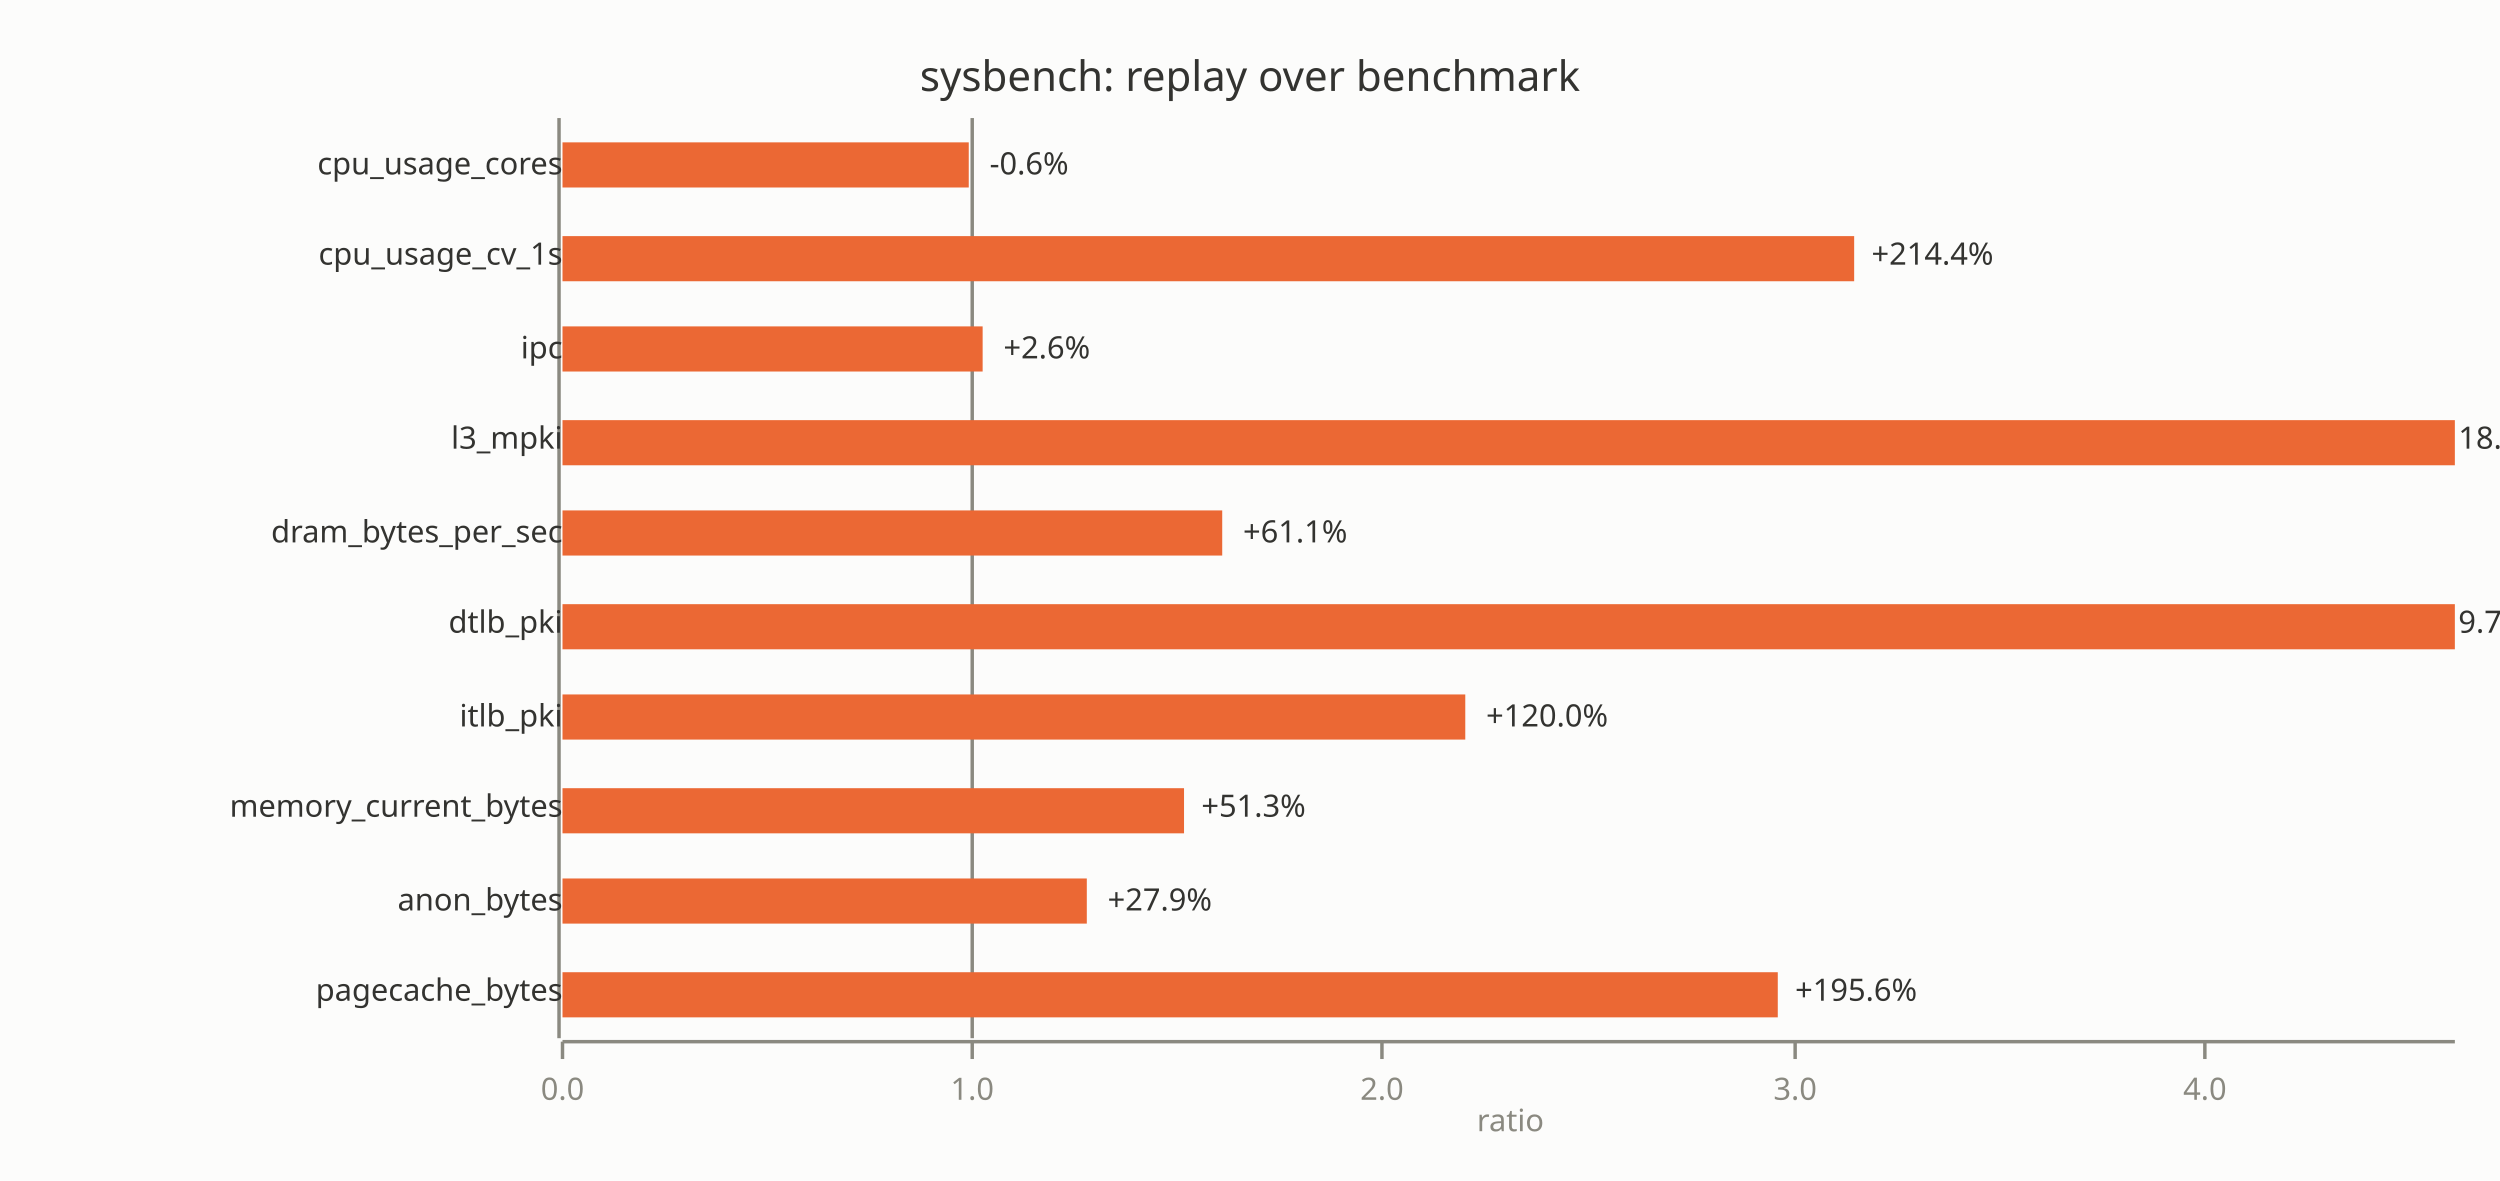
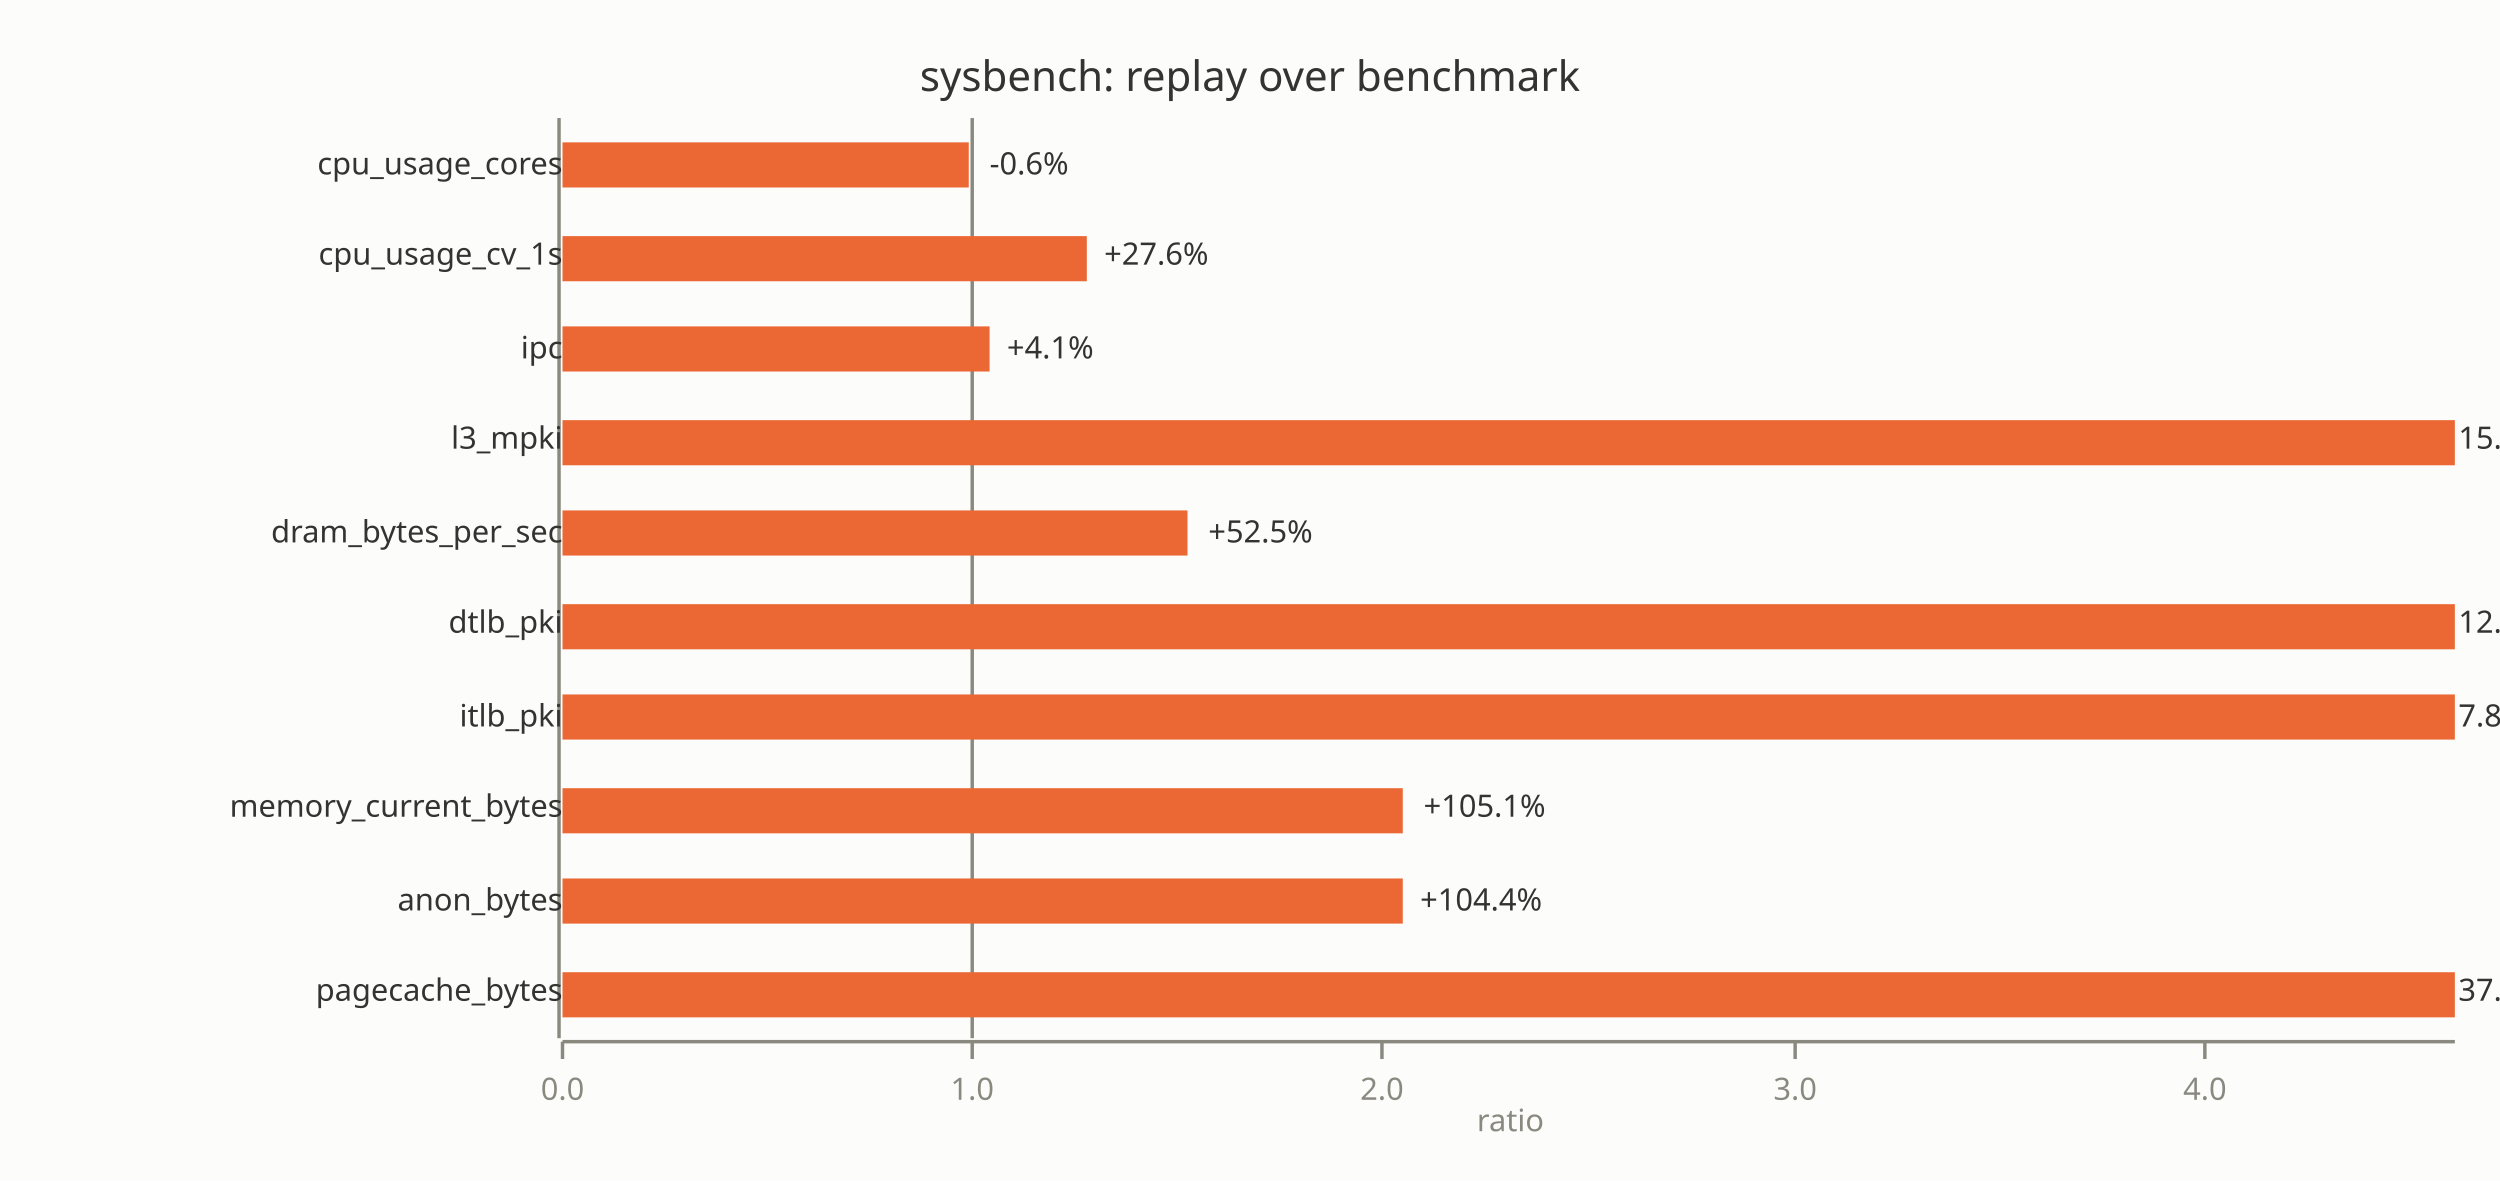
<svg xmlns="http://www.w3.org/2000/svg" width="720" height="340" viewBox="0 0 720 340">
  <rect x="0" y="0" width="720" height="340" opacity="1" fill="#FCFCFB" stroke="none" />
  <text x="360" y="17" dy="0.76em" text-anchor="middle" font-family="sans-serif" font-size="12.097" opacity="1" fill="#333330">
sysbench: replay over benchmark
</text>
  <text x="435" y="328" dy="-0.5ex" text-anchor="middle" font-family="sans-serif" font-size="8.871" opacity="1" fill="#8A8980">
ratio
</text>
  <polyline fill="none" opacity="1" stroke="#8A8980" stroke-width="1" points="161,34 161,299 " />
  <polyline fill="none" opacity="1" stroke="#8A8980" stroke-width="1" points="162,300 707,300 " />
  <text x="162" y="310" dy="0.76em" text-anchor="middle" font-family="sans-serif" font-size="8.871" opacity="1" fill="#8A8980">
0.0
</text>
  <polyline fill="none" opacity="1" stroke="#8A8980" stroke-width="1" points="162,300 162,305 " />
  <text x="280" y="310" dy="0.76em" text-anchor="middle" font-family="sans-serif" font-size="8.871" opacity="1" fill="#8A8980">
1.0
</text>
  <polyline fill="none" opacity="1" stroke="#8A8980" stroke-width="1" points="280,300 280,305 " />
  <text x="398" y="310" dy="0.76em" text-anchor="middle" font-family="sans-serif" font-size="8.871" opacity="1" fill="#8A8980">
2.0
</text>
  <polyline fill="none" opacity="1" stroke="#8A8980" stroke-width="1" points="398,300 398,305 " />
  <text x="517" y="310" dy="0.76em" text-anchor="middle" font-family="sans-serif" font-size="8.871" opacity="1" fill="#8A8980">
3.0
</text>
  <polyline fill="none" opacity="1" stroke="#8A8980" stroke-width="1" points="517,300 517,305 " />
  <text x="635" y="310" dy="0.76em" text-anchor="middle" font-family="sans-serif" font-size="8.871" opacity="1" fill="#8A8980">
4.0
</text>
  <polyline fill="none" opacity="1" stroke="#8A8980" stroke-width="1" points="635,300 635,305 " />
  <polyline fill="none" opacity="1" stroke="#8A8980" stroke-width="1" points="280,299 280,34 " />
  <rect x="162" y="41" width="117" height="13" opacity="1" fill="#EB6834" stroke="none" />
  <text x="162" y="48" dy="0.5ex" text-anchor="end" font-family="sans-serif" font-size="8.871" opacity="1" fill="#333330">
cpu_usage_cores
</text>
  <text x="285" y="48" dy="0.5ex" text-anchor="start" font-family="sans-serif" font-size="8.871" opacity="1" fill="#333330">
-0.6%
</text>
-   <rect x="162" y="68" width="372" height="13" opacity="1" fill="#EB6834" stroke="none" />
+   <rect x="162" y="68" width="151" height="13" opacity="1" fill="#EB6834" stroke="none" />
  <text x="162" y="74" dy="0.5ex" text-anchor="end" font-family="sans-serif" font-size="8.871" opacity="1" fill="#333330">
cpu_usage_cv_1s
</text>
-   <text x="539" y="74" dy="0.5ex" text-anchor="start" font-family="sans-serif" font-size="8.871" opacity="1" fill="#333330">
- +214.4%
+   <text x="318" y="74" dy="0.5ex" text-anchor="start" font-family="sans-serif" font-size="8.871" opacity="1" fill="#333330">
+ +27.6%
</text>
-   <rect x="162" y="94" width="121" height="13" opacity="1" fill="#EB6834" stroke="none" />
+   <rect x="162" y="94" width="123" height="13" opacity="1" fill="#EB6834" stroke="none" />
  <text x="162" y="101" dy="0.5ex" text-anchor="end" font-family="sans-serif" font-size="8.871" opacity="1" fill="#333330">
ipc
</text>
-   <text x="289" y="101" dy="0.5ex" text-anchor="start" font-family="sans-serif" font-size="8.871" opacity="1" fill="#333330">
- +2.6%
+   <text x="290" y="101" dy="0.5ex" text-anchor="start" font-family="sans-serif" font-size="8.871" opacity="1" fill="#333330">
+ +4.1%
</text>
  <rect x="162" y="121" width="545" height="13" opacity="1" fill="#EB6834" stroke="none" />
  <text x="162" y="127" dy="0.5ex" text-anchor="end" font-family="sans-serif" font-size="8.871" opacity="1" fill="#333330">
l3_mpki
</text>
  <text x="708" y="127" dy="0.5ex" text-anchor="start" font-family="sans-serif" font-size="8.871" opacity="1" fill="#333330">
- 18.94x
+ 15.32x
</text>
-   <rect x="162" y="147" width="190" height="13" opacity="1" fill="#EB6834" stroke="none" />
+   <rect x="162" y="147" width="180" height="13" opacity="1" fill="#EB6834" stroke="none" />
  <text x="162" y="154" dy="0.5ex" text-anchor="end" font-family="sans-serif" font-size="8.871" opacity="1" fill="#333330">
dram_bytes_per_sec
</text>
-   <text x="358" y="154" dy="0.5ex" text-anchor="start" font-family="sans-serif" font-size="8.871" opacity="1" fill="#333330">
- +61.1%
+   <text x="348" y="154" dy="0.5ex" text-anchor="start" font-family="sans-serif" font-size="8.871" opacity="1" fill="#333330">
+ +52.5%
</text>
  <rect x="162" y="174" width="545" height="13" opacity="1" fill="#EB6834" stroke="none" />
  <text x="162" y="180" dy="0.5ex" text-anchor="end" font-family="sans-serif" font-size="8.871" opacity="1" fill="#333330">
dtlb_pki
</text>
  <text x="708" y="180" dy="0.5ex" text-anchor="start" font-family="sans-serif" font-size="8.871" opacity="1" fill="#333330">
- 9.79x
+ 12.23x
</text>
-   <rect x="162" y="200" width="260" height="13" opacity="1" fill="#EB6834" stroke="none" />
+   <rect x="162" y="200" width="545" height="13" opacity="1" fill="#EB6834" stroke="none" />
  <text x="162" y="207" dy="0.5ex" text-anchor="end" font-family="sans-serif" font-size="8.871" opacity="1" fill="#333330">
itlb_pki
</text>
-   <text x="428" y="207" dy="0.5ex" text-anchor="start" font-family="sans-serif" font-size="8.871" opacity="1" fill="#333330">
- +120.0%
+   <text x="708" y="207" dy="0.5ex" text-anchor="start" font-family="sans-serif" font-size="8.871" opacity="1" fill="#333330">
+ 7.88x
</text>
-   <rect x="162" y="227" width="179" height="13" opacity="1" fill="#EB6834" stroke="none" />
+   <rect x="162" y="227" width="242" height="13" opacity="1" fill="#EB6834" stroke="none" />
  <text x="162" y="233" dy="0.5ex" text-anchor="end" font-family="sans-serif" font-size="8.871" opacity="1" fill="#333330">
memory_current_bytes
</text>
-   <text x="346" y="233" dy="0.5ex" text-anchor="start" font-family="sans-serif" font-size="8.871" opacity="1" fill="#333330">
- +51.3%
+   <text x="410" y="233" dy="0.5ex" text-anchor="start" font-family="sans-serif" font-size="8.871" opacity="1" fill="#333330">
+ +105.1%
</text>
-   <rect x="162" y="253" width="151" height="13" opacity="1" fill="#EB6834" stroke="none" />
+   <rect x="162" y="253" width="242" height="13" opacity="1" fill="#EB6834" stroke="none" />
  <text x="162" y="260" dy="0.5ex" text-anchor="end" font-family="sans-serif" font-size="8.871" opacity="1" fill="#333330">
anon_bytes
</text>
-   <text x="319" y="260" dy="0.5ex" text-anchor="start" font-family="sans-serif" font-size="8.871" opacity="1" fill="#333330">
- +27.9%
+   <text x="409" y="260" dy="0.5ex" text-anchor="start" font-family="sans-serif" font-size="8.871" opacity="1" fill="#333330">
+ +104.4%
</text>
-   <rect x="162" y="280" width="350" height="13" opacity="1" fill="#EB6834" stroke="none" />
+   <rect x="162" y="280" width="545" height="13" opacity="1" fill="#EB6834" stroke="none" />
  <text x="162" y="286" dy="0.5ex" text-anchor="end" font-family="sans-serif" font-size="8.871" opacity="1" fill="#333330">
pagecache_bytes
</text>
-   <text x="517" y="286" dy="0.5ex" text-anchor="start" font-family="sans-serif" font-size="8.871" opacity="1" fill="#333330">
- +195.6%
+   <text x="708" y="286" dy="0.5ex" text-anchor="start" font-family="sans-serif" font-size="8.871" opacity="1" fill="#333330">
+ 37.36x
</text>
</svg>
